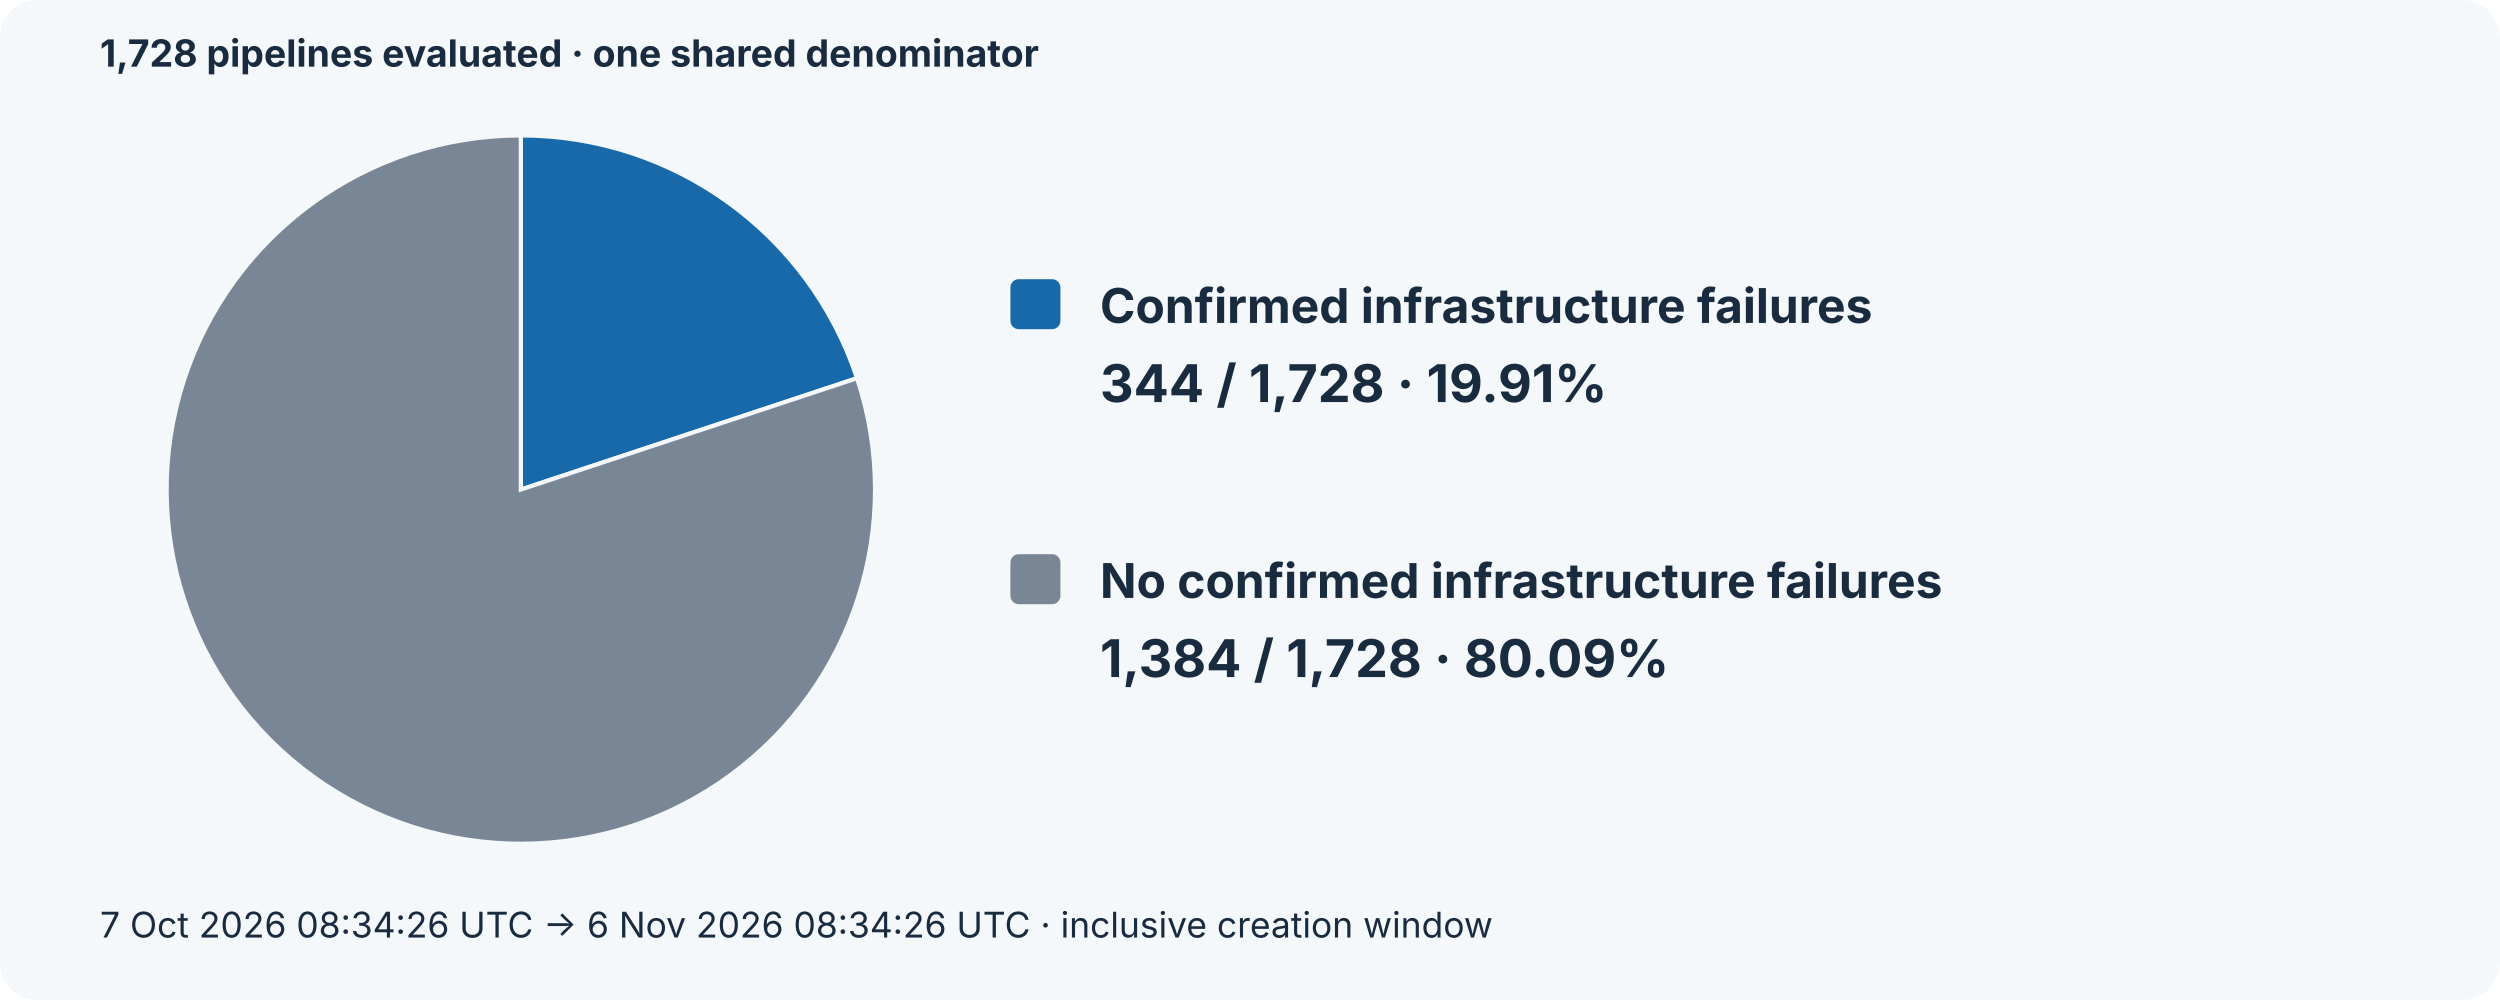
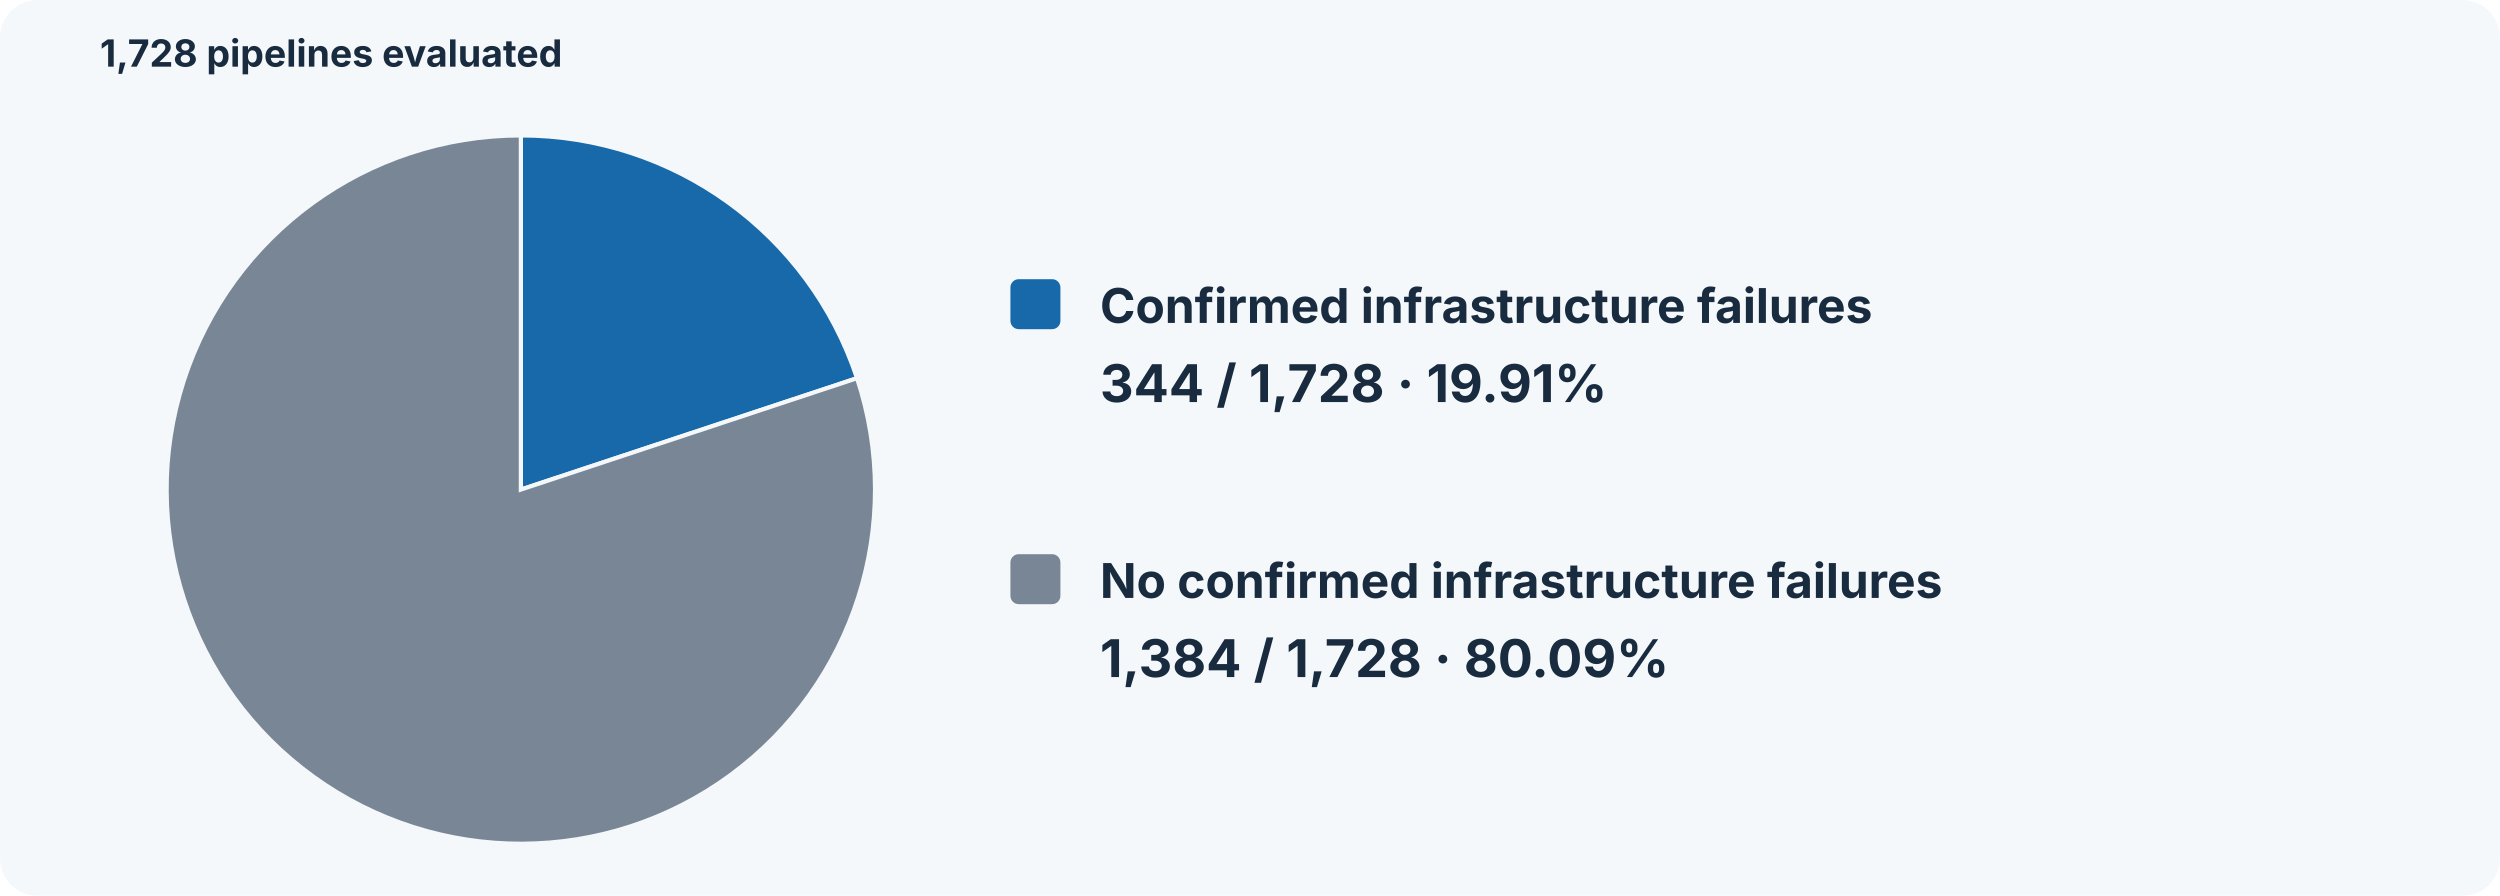
- <svg xmlns="http://www.w3.org/2000/svg" width="1200" height="480" viewBox="0 0 1200 480" role="img" aria-labelledby="infra-title infra-desc">
+ <svg xmlns="http://www.w3.org/2000/svg" width="1200" height="430" viewBox="0 0 1200 430" role="img" aria-labelledby="infra-title infra-desc">
  <style>text{font-family:system-ui,-apple-system,Segoe UI,sans-serif;fill:#192b3e}.label{font-size:23px;font-weight:650}.count{font-size:25px;font-weight:750}</style>
-   <rect width="1200" height="480" rx="18" fill="#f5f8fb" />
-   <text x="48" y="32" font-size="18" font-weight="650">1,728 pipelines evaluated · one shared denominator</text>
+   <rect width="1200" height="430" rx="18" fill="#f5f8fb" />
+   <text x="48" y="32" font-size="18" font-weight="650">1,728 pipelines evaluated</text>
  <path d="M250,235 L250,65 A170,170 0 0 1 411.371,181.527 Z" fill="#1769aa" stroke="#f5f8fb" stroke-width="2" />
  <path d="M250,235 L411.371,181.527 A170,170 0 1 1 250,65 Z" fill="#788695" stroke="#f5f8fb" stroke-width="2" />
  <rect x="485" y="134" width="24" height="24" rx="4" fill="#1769aa" />
  <text x="528" y="155" class="label">Confirmed infrastructure failures</text>
  <text x="528" y="193" class="count">344 / 1,728 · 19.91%</text>
  <rect x="485" y="266" width="24" height="24" rx="4" fill="#788695" />
  <text x="528" y="287" class="label">No confirmed infrastructure failures</text>
  <text x="528" y="325" class="count">1,384 / 1,728 · 80.09%</text>
-   <text x="48" y="450" font-size="17">7 Oct 2026 08:34:26 UTC → 6 Nov 2026 08:34:26 UTC · inclusive creation window</text>
</svg>
